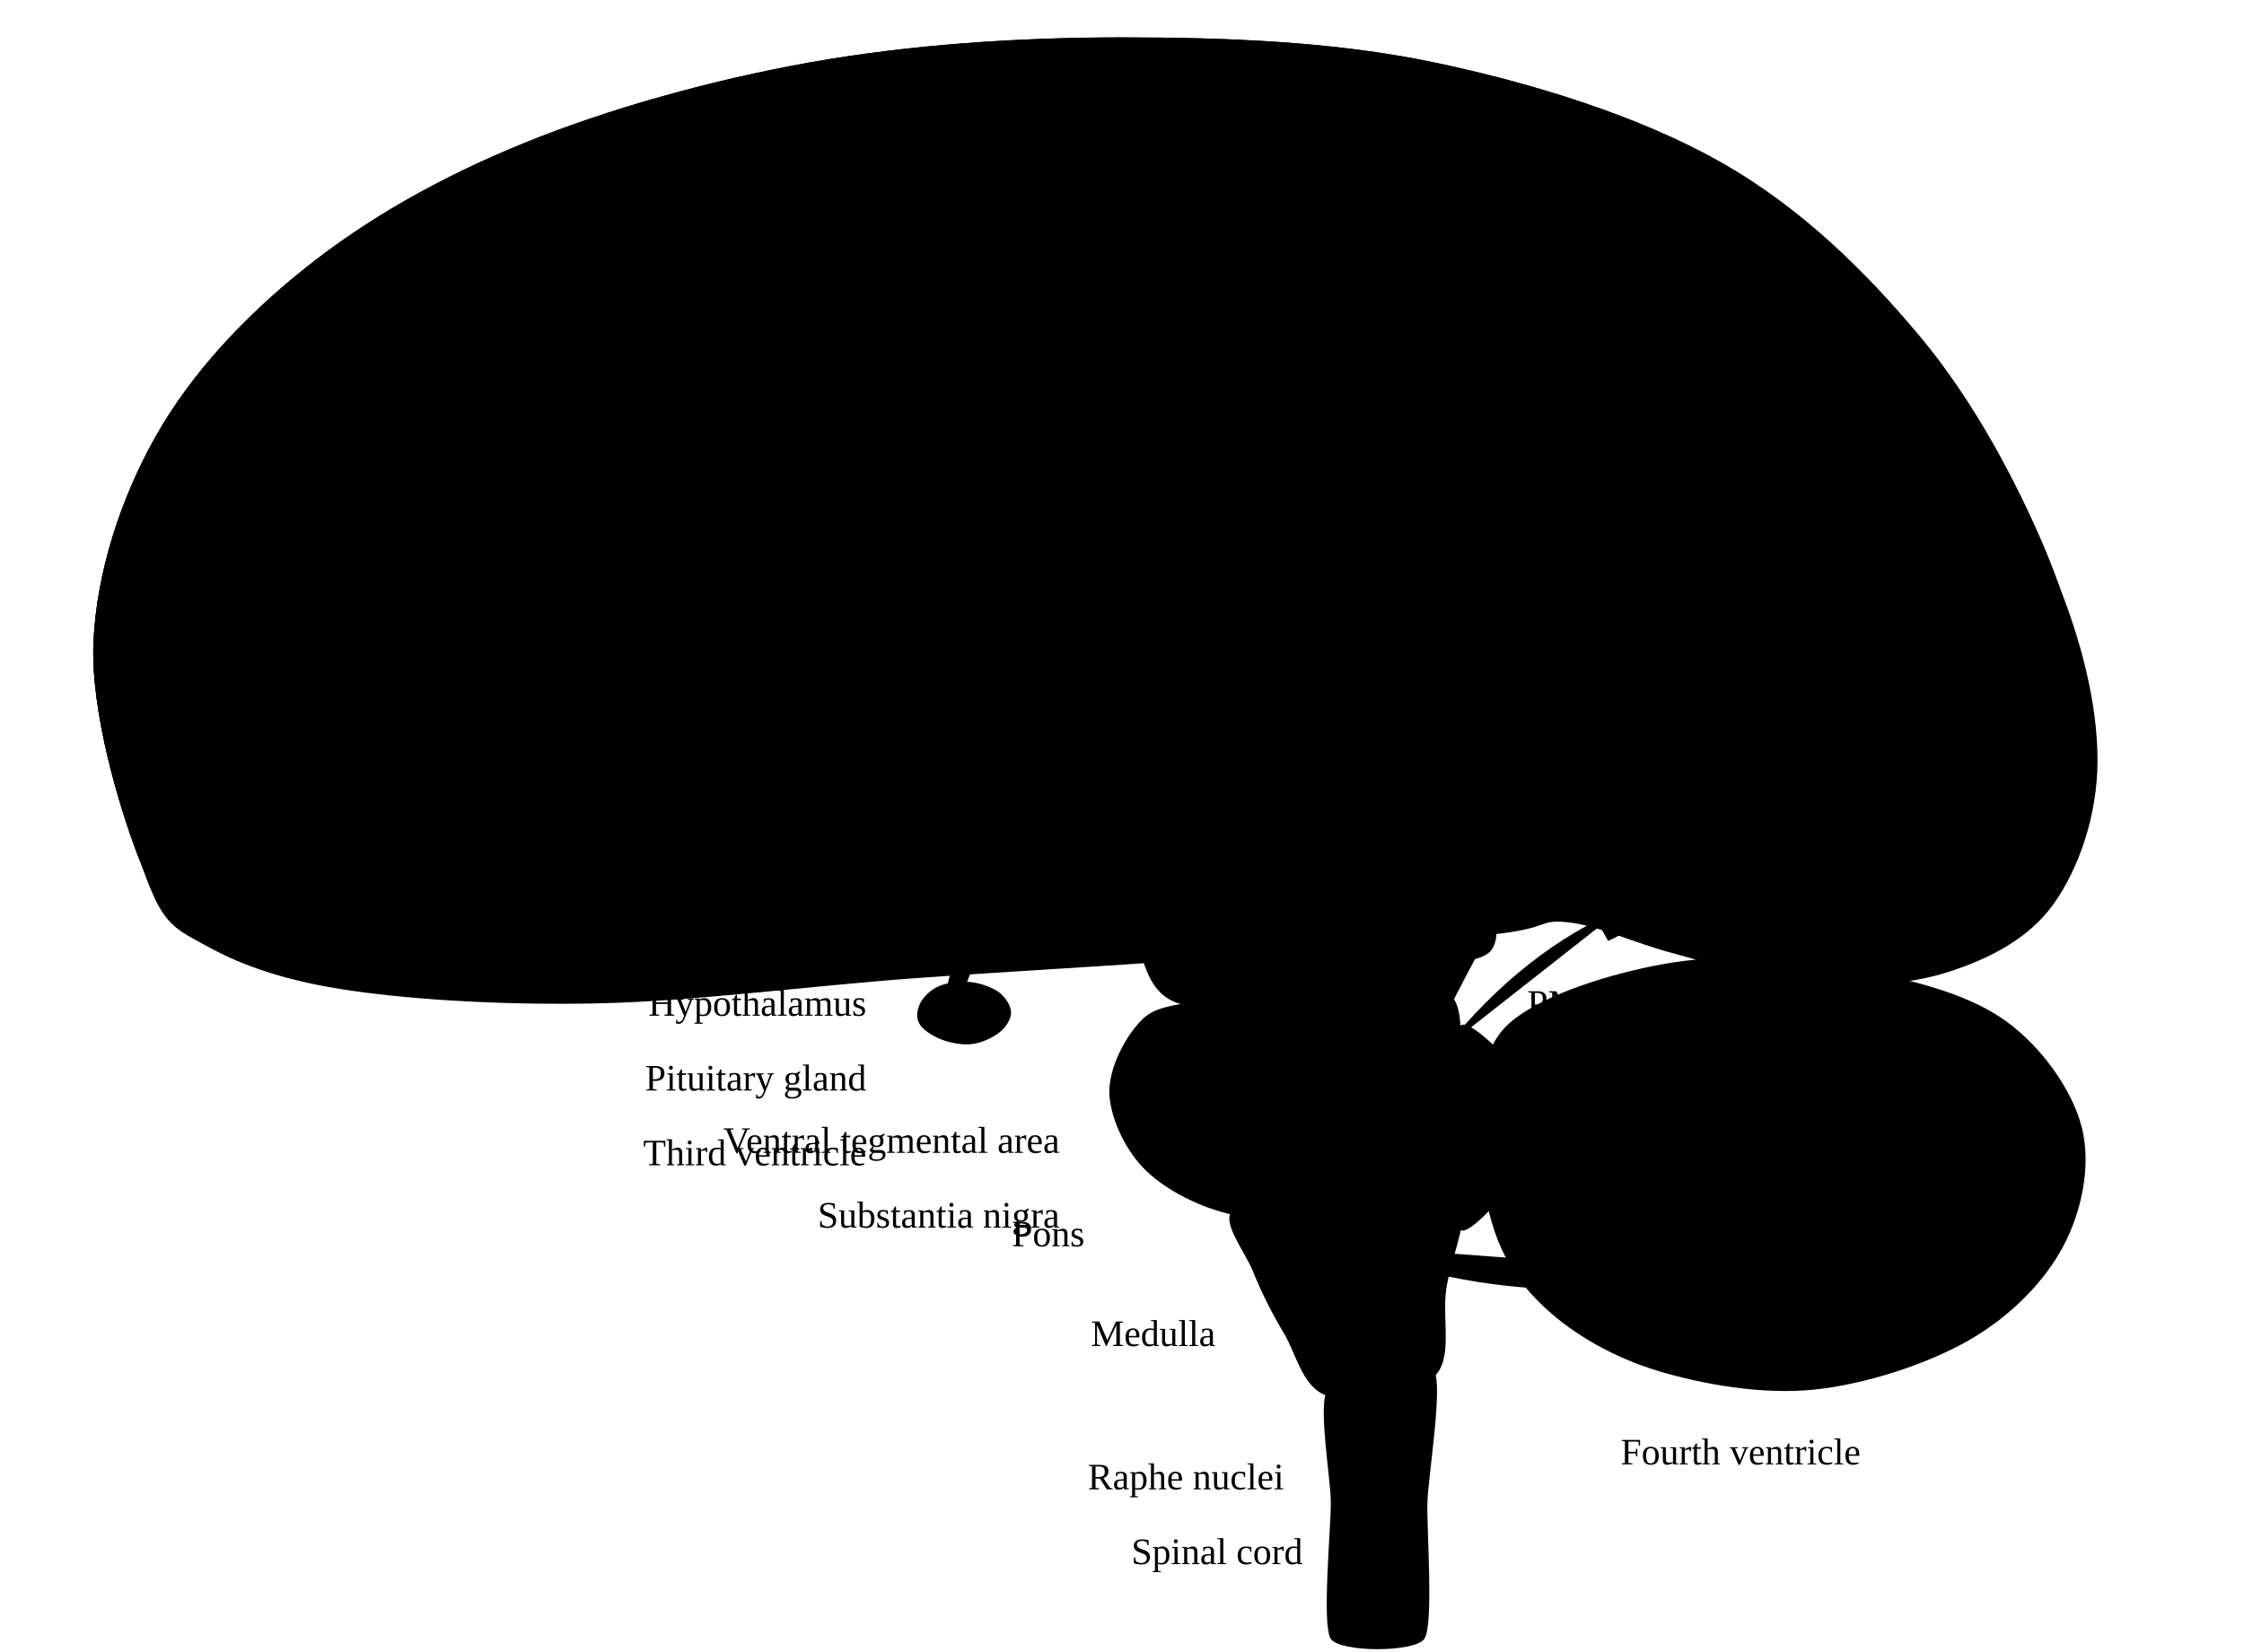
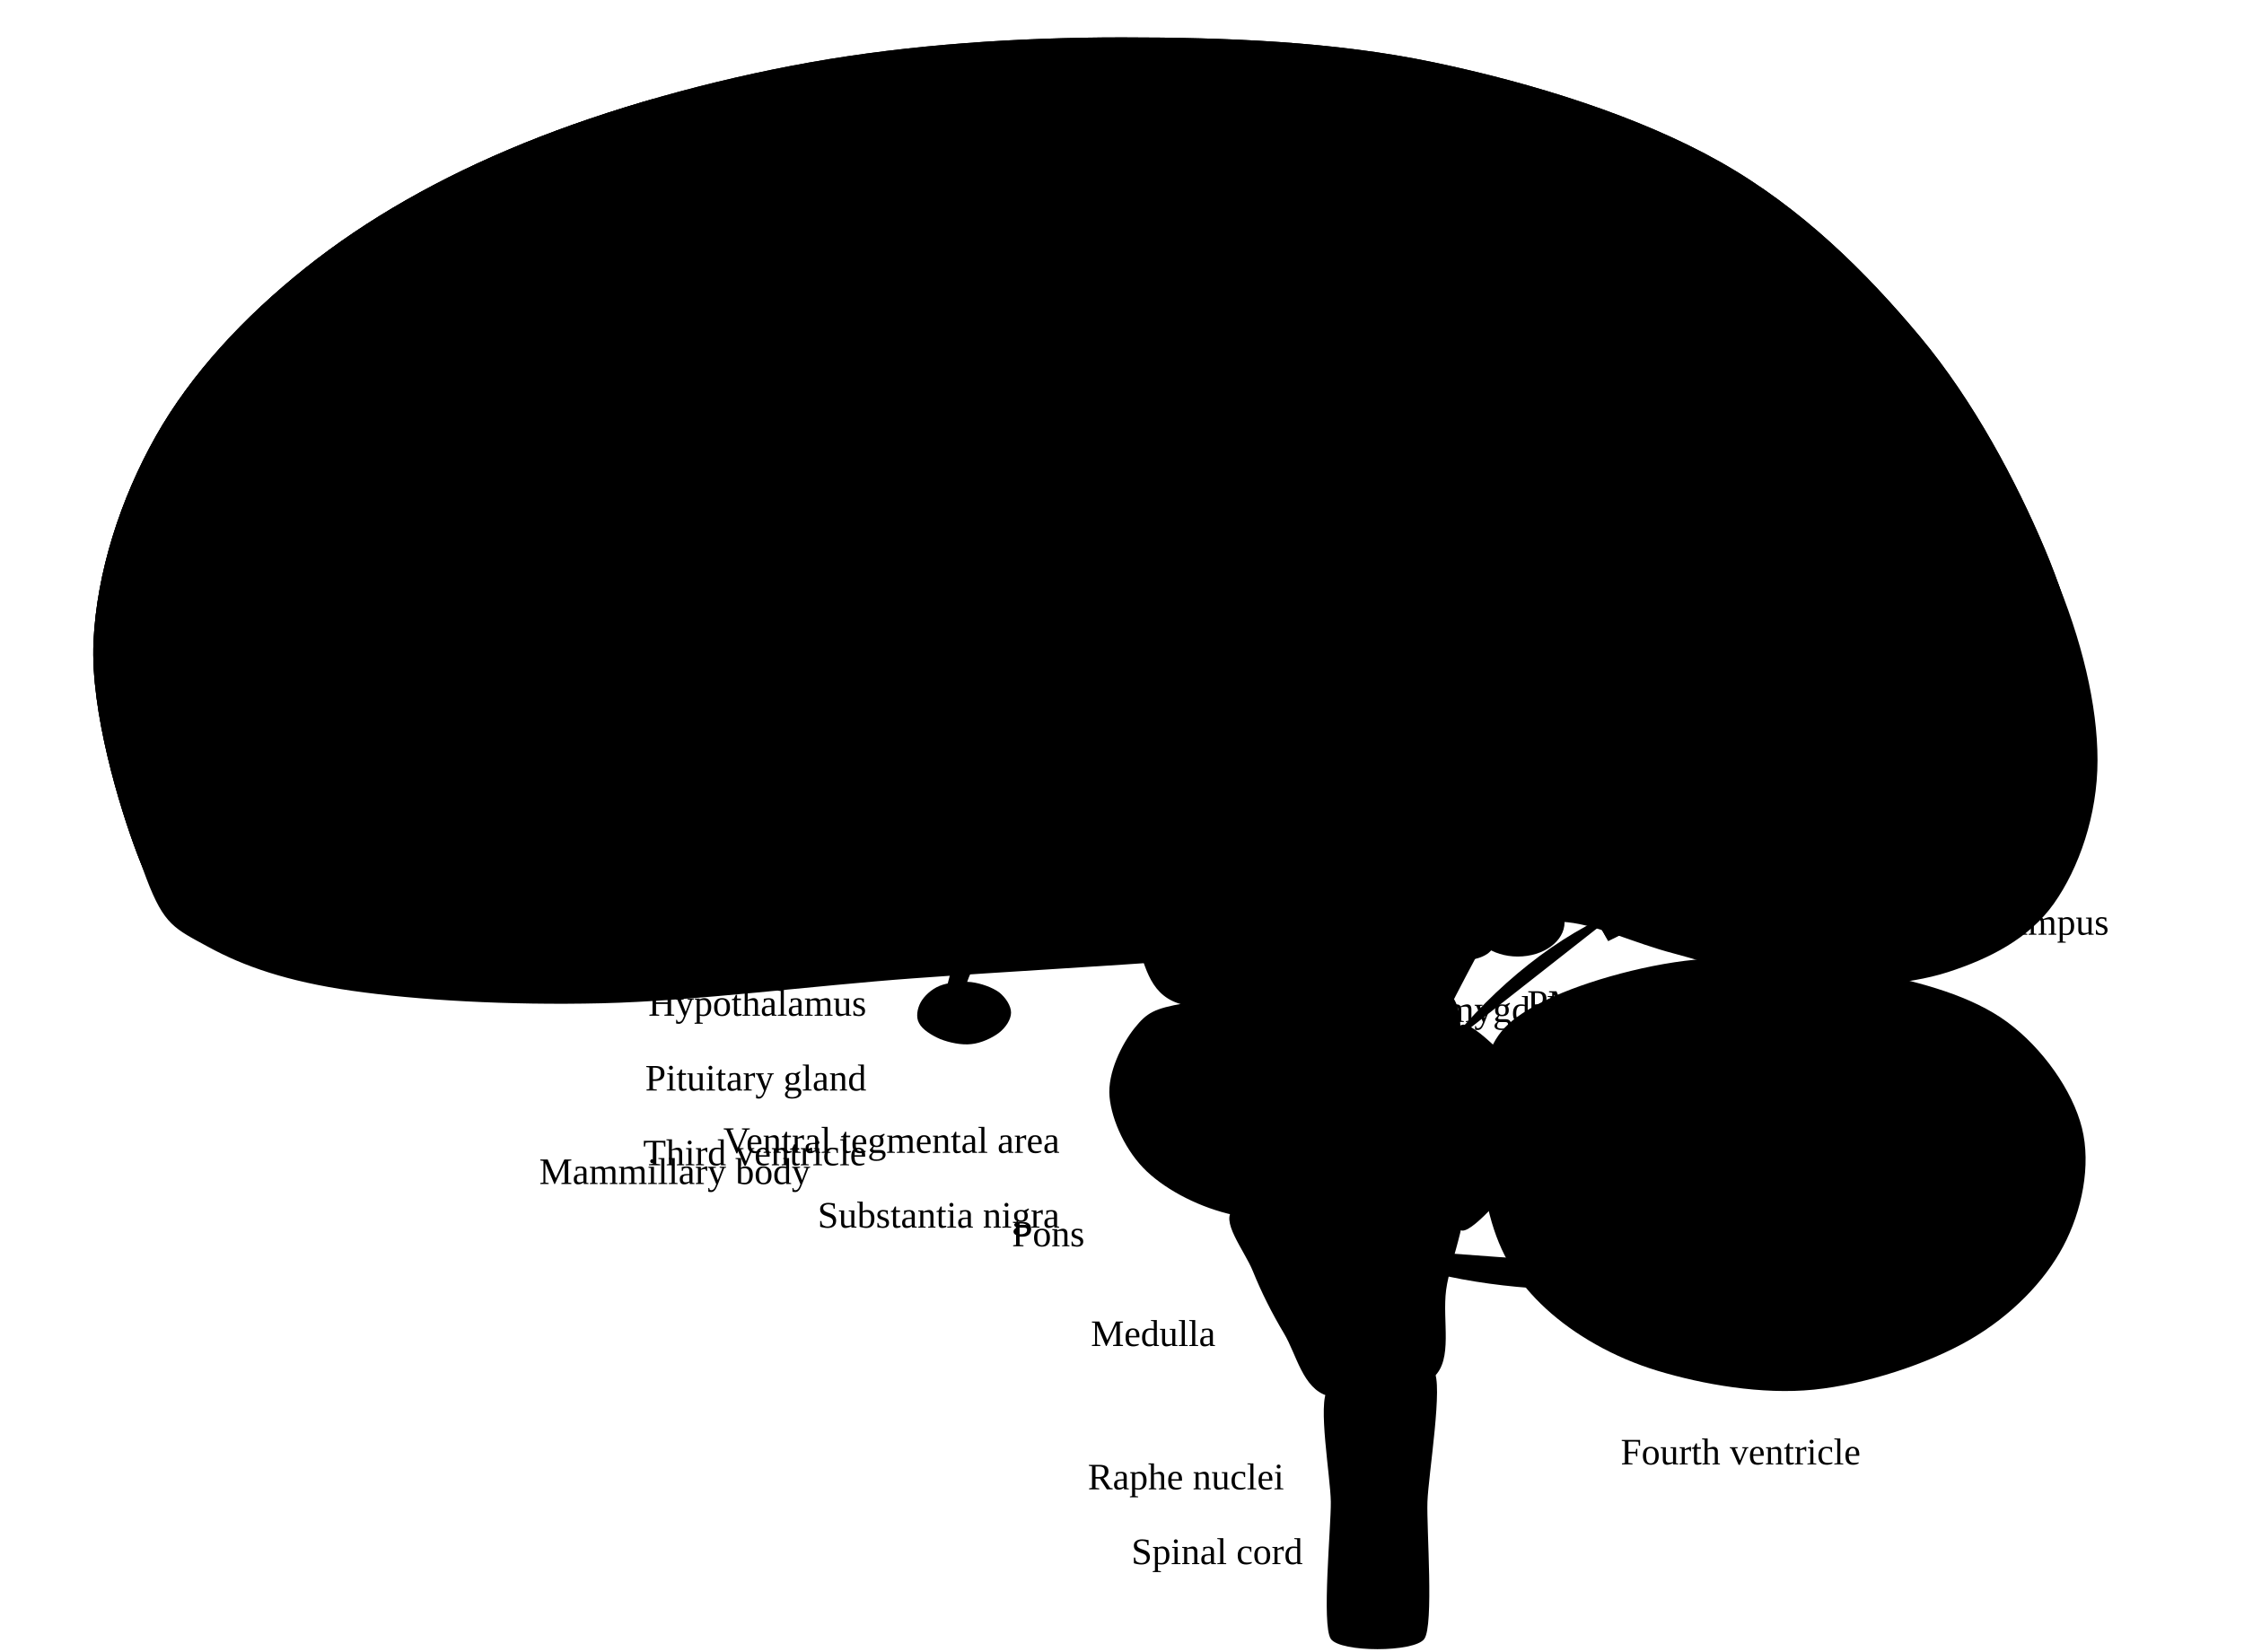
<svg xmlns="http://www.w3.org/2000/svg" viewBox="40 30 720 530" class="shade-lg" role="img" aria-label="Midsagittal view of the brain, front of the head on the left">
  <defs>
    <clipPath id="ms-cortex-clip">
      <path d="M 84 304 C 78.3 289 69 258.3 70 236 C 71 213.7 78.7 190 90 170 C 101.3 150 118.3 131.7 138 116 C 157.7 100.3 181 87 208 76 C 235 65 268 55.7 300 50 C 332 44.3 366.7 42 400 42 C 433.3 42 468 43.3 500 50 C 532 56.7 566 67.3 592 82 C 618 96.7 638.7 117.3 656 138 C 673.3 158.7 687 184.7 696 206 C 705 227.3 710 248.3 710 266 C 710 283.7 704 300.7 696 312 C 688 323.3 675.3 329.7 662 334 C 648.7 338.3 630.7 339 616 338 C 601.3 337 586.7 331.3 574 328 C 561.3 324.7 549.8 319 540 318 C 530.2 317 535 320 515 322 C 495 324 450.8 327.7 420 330 C 389.2 332.3 361.7 333.7 330 336 C 298.3 338.3 260 343.3 230 344 C 200 344.7 171 343 150 340 C 129 337 115 332 104 326 C 93 320 89.7 319 84 304 Z" />
    </clipPath>
    <clipPath id="ms-cb-clip">
      <path d="M 516 374 C 518.7 362.7 522.7 358 534 352 C 545.3 346 566.3 339.7 584 338 C 601.7 336.3 623.3 338.7 640 342 C 656.7 345.3 672.7 349.7 684 358 C 695.3 366.3 705 380 708 392 C 711 404 708 418.7 702 430 C 696 441.3 685.3 452.3 672 460 C 658.7 467.7 638.7 474.3 622 476 C 605.3 477.7 586.3 474.3 572 470 C 557.7 465.7 545 458.3 536 450 C 527 441.7 521.3 432.7 518 420 C 514.7 407.3 513.3 385.3 516 374 Z" />
    </clipPath>
    <marker id="arr-ach" class="arrow arrow-ach" viewBox="0 0 10 10" refX="8" refY="5" markerWidth="5" markerHeight="5" orient="auto-start-reverse">
      <path d="M0,0 L10,5 L0,10 z" />
    </marker>
    <marker id="arr-da" class="arrow arrow-da" viewBox="0 0 10 10" refX="8" refY="5" markerWidth="5" markerHeight="5" orient="auto-start-reverse">
      <path d="M0,0 L10,5 L0,10 z" />
    </marker>
    <marker id="arr-ne" class="arrow arrow-ne" viewBox="0 0 10 10" refX="8" refY="5" markerWidth="5" markerHeight="5" orient="auto-start-reverse">
+       <path d="M0,0 L10,5 L0,10 z" />
+     </marker>
+     <marker id="arr-papez" class="arrow arrow-papez" viewBox="0 0 10 10" refX="8" refY="5" markerWidth="5" markerHeight="5" orient="auto">
      <path d="M0,0 L10,5 L0,10 z" />
    </marker>
    <marker id="arr-serotonin" class="arrow arrow-serotonin" viewBox="0 0 10 10" refX="8" refY="5" markerWidth="5" markerHeight="5" orient="auto-start-reverse">
      <path d="M0,0 L10,5 L0,10 z" />
    </marker>
  </defs>
  <g class="base">
    <path data-ref="spinal-cord" d="M 466 476 C 469.3 471.8 496.8 466.4 500 470 C 503.2 473.6 498.3 503.4 498 512 C 497.7 520.6 500.1 551.6 497 556 C 493.9 560.4 470 560.4 467 556 C 464 551.6 467.1 520 467 512 C 466.9 504 462.7 480.2 466 476 Z" />
    <path data-ref="cerebellum" d="M 516 374 C 518.7 362.7 522.7 358 534 352 C 545.3 346 566.3 339.7 584 338 C 601.7 336.3 623.3 338.7 640 342 C 656.7 345.3 672.7 349.7 684 358 C 695.3 366.3 705 380 708 392 C 711 404 708 418.7 702 430 C 696 441.3 685.3 452.3 672 460 C 658.7 467.7 638.7 474.3 622 476 C 605.3 477.7 586.3 474.3 572 470 C 557.7 465.7 545 458.3 536 450 C 527 441.7 521.3 432.7 518 420 C 514.7 407.3 513.3 385.3 516 374 Z" />
    <g clip-path="url(#ms-cb-clip)" class="deco">
      <path class="folia" d="M 605 339 L 583 360 M 661 341 L 622 361 M 712 363 L 656 376 M 738 403 L 674 403 M 723 444 L 664 431 M 676 471 L 631 450 M 617 477 L 591 454" />
      <path class="arbor trunk" d="M 536 404 Q 548 379 566 358 M 536 404 Q 570 374 610 352 M 536 404 Q 591 375 652 360 M 536 404 Q 610 386 686 386 M 536 404 Q 615 403 692 420 M 536 404 Q 603 418 664 448 M 536 404 Q 581 428 620 462 M 536 404 Q 558 428 574 456" />
      <path class="arbor" d="M 551 381 L 563 378 M 551 381 L 548 369 M 558 370 L 571 367 M 558 370 L 556 357 M 573 378 L 593 382 M 573 378 L 577 358 M 592 365 L 612 369 M 592 365 L 595 345 M 594 382 L 620 394 M 594 382 L 606 356 M 623 371 L 649 383 M 623 371 L 635 345 M 611 395 L 638 416 M 611 395 L 632 368 M 648 390 L 675 412 M 648 390 L 670 364 M 614 412 L 636 440 M 614 412 L 642 390 M 653 416 L 675 444 M 653 416 L 681 394 M 600 426 L 613 454 M 600 426 L 628 413 M 632 437 L 645 465 M 632 437 L 660 424 M 578 433 L 582 456 M 578 433 L 601 429 M 599 448 L 603 470 M 599 448 L 622 443 M 555 430 L 553 444 M 555 430 L 569 432 M 564 443 L 562 457 M 564 443 L 579 445" />
    </g>
    <path class="cast-shadow" d="M 87 312 C 81.3 297 72 266.3 73 244 C 74 221.7 81.7 198 93 178 C 104.3 158 121.3 139.7 141 124 C 160.7 108.3 184 95 211 84 C 238 73 271 63.7 303 58 C 335 52.3 369.7 50 403 50 C 436.3 50 471 51.3 503 58 C 535 64.7 569 75.3 595 90 C 621 104.7 641.7 125.3 659 146 C 676.3 166.7 690 192.7 699 214 C 708 235.3 713 256.3 713 274 C 713 291.7 707 308.7 699 320 C 691 331.3 678.3 337.7 665 342 C 651.7 346.3 633.7 347 619 346 C 604.3 345 589.7 339.3 577 336 C 564.3 332.7 552.8 327 543 326 C 533.2 325 538 328 518 330 C 498 332 453.8 335.7 423 338 C 392.2 340.3 364.7 341.7 333 344 C 301.3 346.3 263 351.3 233 352 C 203 352.7 174 351 153 348 C 132 345 118 340 107 334 C 96 328 92.7 327 87 312 Z" />
    <g class="shade">
      <g clip-path="url(#ms-cortex-clip)">
        <path data-ref="frontal-lobe" class="no-shade" d="M 0 0 L 440 0 L 440 42 C 440.3 46.7 440.7 60.3 442 70 C 443.3 79.7 446.3 91 448 100 C 449.7 109 451.3 120 452 124 L 300 170 L 250 300 L 250 430 L 0 430 Z" />
        <path data-ref="parietal-lobe" class="no-shade" d="M 440 0 L 636 0 L 630 98 C 627 106.7 618 132 612 150 C 606 168 600.3 188.3 594 206 C 587.7 223.7 579.7 241.7 574 256 C 568.3 270.3 562.3 286 560 292 L 452 124 C 451.3 120 449.7 109 448 100 C 446.3 91 443.3 79.7 442 70 C 440.7 60.3 440.3 46.7 440 42 Z" />
        <path data-ref="occipital-lobe" class="no-shade" d="M 636 0 L 900 0 L 900 430 L 540 430 L 540 300 L 560 292 C 562.3 286 568.3 270.3 574 256 C 579.7 241.7 587.7 223.7 594 206 C 600.3 188.3 606 168 612 150 C 618 132 627 106.7 630 98 Z" />
        <path data-ref="prefrontal-cortex" class="no-shade" data-tone="2" d="M 0 0 L 250 0 L 250 0 C 250 10 252.3 36.7 250 60 C 247.7 83.3 241.7 110 236 140 C 230.3 170 221 205.8 216 240 C 211 274.2 207.7 327.5 206 345 L 0 430 Z" />
        <path class="gyri" d="M 202.1 243.2 C 202.9 240.5 205.2 232.5 207.1 227.3 C 209 222.1 211.5 217.1 213.5 212 C 215.6 206.9 217.6 201.7 219.5 196.5 C 221.3 191.3 222.9 186 224.7 180.7 C 226.5 175.5 226.6 168.5 230 164.8 C 233.5 161.1 240.4 160.8 245.5 158.7 C 250.6 156.6 255.7 154.7 260.5 152 C 265.2 149.3 269.2 145.1 274 142.4 C 278.8 139.7 284 138 289 135.9 C 294.1 133.8 298.5 131.3 304.2 129.9 C 309.8 128.5 316.7 128.5 323 127.6 C 329.2 126.7 335.5 125.3 341.8 124.7 C 348.1 124 354.4 123.8 360.8 123.7 C 367.1 123.6 373.6 124.9 379.9 124.2 C 386.2 123.5 392.7 120.3 398.6 119.5 C 404.5 118.7 409.7 119.1 415.1 119.6 C 420.6 120 426 121.6 431.5 122.2 C 437 122.9 442.5 123.1 447.9 123.3 C 453.4 123.4 458.9 123 464.5 123.1 C 470 123.1 475.8 122 481.1 123.5 C 486.5 125.1 491.3 130.1 496.7 132.3 C 502 134.5 507.8 135.5 513.5 136.8 C 519.1 138.1 525.1 138.5 530.7 140.1 C 536.2 141.8 542 143.5 546.7 146.9 C 551.4 150.4 554.6 156.3 558.7 160.8 C 562.9 165.2 567.2 169.6 571.6 173.8 C 576 178 581.2 181.6 585.2 186.1 C 589.2 190.6 595.7 200.3 595.7 200.6 C 595.7 201 589.3 191.6 585.2 187.9 C 581.1 184.1 575.6 181.6 571.3 178.1 C 566.9 174.5 563.1 170.3 559.1 166.4 C 555.1 162.4 551.2 158.3 547.2 154.3 C 543.2 150.4 539.2 146.4 534.9 142.8 C 530.7 139.1 525.9 136 521.7 132.2 C 517.5 128.5 513.3 125.5 509.7 120.2 C 506 115 503.4 106.9 499.8 100.5 C 496.2 94.2 491.3 90.1 488 82 C 484.7 73.9 481.3 57 480 52 M 402 46 C 401.6 48.8 400.4 57.3 399.8 63 C 399.3 68.6 397.6 72.1 398.7 79.9 C 399.8 87.7 403.7 102.6 406.2 109.9 C 408.8 117.3 412.7 121.7 414 124 M 630 98 C 629 100.9 625.8 109.5 623.9 115.3 C 622 121.1 620.4 127 618.5 132.8 C 616.5 138.6 614.6 144.2 612.2 150.1 C 609.8 155.9 605.9 161.8 603.9 168 C 601.9 174.2 601.5 181 600.2 187.4 C 598.8 193.8 598 200.8 595.8 206.6 C 593.6 212.5 589.6 217.1 587 222.5 C 584.4 228 582.4 233.6 580.3 239.2 C 578.2 244.8 576.4 250.3 574.3 256.1 C 572.2 261.9 569.9 268.2 567.6 274.2 C 565.2 280.2 561.3 289 560 292 M 560 292 C 563.4 292.7 573.4 295.1 580.1 296.5 C 586.8 297.9 594.3 299.2 600.2 300.5 C 606.2 301.8 610.6 303.7 615.9 304.4 C 621.2 305 626.6 304.5 632 304.4 C 637.3 304.2 642.4 304.1 647.9 303.2 C 653.5 302.4 659.5 300.5 665.3 299.2 C 671.1 297.8 677 296.7 682.8 295.2 C 688.6 293.6 697.1 290.9 700 290 M 150 210 C 152.5 208.8 160.1 205.2 165.2 203.1 C 170.4 201 175.7 199.2 180.9 197.1 C 186 195 190.6 192.1 196.1 190.4 C 201.6 188.7 207.9 187.2 213.9 186.7 C 219.8 186.2 226 187.3 232 187.2 C 238 187.1 247 186.2 250 186 M 160 146 C 163.1 144.8 172.5 141.2 178.8 139.1 C 185.2 136.9 191.9 135.8 198 133 C 204.1 130.3 209.7 124.5 215.6 122.4 C 221.5 120.4 227.3 121 233.2 120.7 C 239 120.4 244.9 121.1 250.7 120.7 C 256.5 120.2 265.1 118.4 268 118 M 116 262 C 118.9 261.7 127.9 261.5 133.7 260.4 C 139.4 259.3 145 256.9 150.7 255.4 C 156.4 253.8 162.1 251 168 251 C 173.9 251 180 254.1 186 255.4 C 192 256.8 197.9 258.1 203.9 259.2 C 209.9 260.3 219 261.5 222 262 M 304 86 C 307.6 87.1 318.5 90.5 325.9 92.5 C 333.2 94.4 341.3 97.4 348 97.6 C 354.7 97.8 359.9 94.9 365.9 93.6 C 371.9 92.4 381 90.6 384 90 M 124 302 C 127.8 301.8 139.3 301 147 300.7 C 154.7 300.3 166.2 300.1 170 300 M 530 120 C 532.1 123.2 539.1 132.3 542.8 139 C 546.6 145.6 550.3 153.3 552.3 159.9 C 554.4 166.4 553.7 172.2 555 178.2 C 556.2 184.3 559.2 193 560 196 M 588 110 C 589.1 112.4 592.8 119.7 594.8 124.7 C 596.8 129.7 599.1 137.4 600 140 M 640 190 C 642.2 193 648.8 201.9 652.9 208.1 C 657 214.2 661.4 220.8 664.4 226.7 C 667.4 232.7 669.2 237.9 670.8 243.8 C 672.4 249.7 673.5 259 674 262 M 610 318 C 613.3 318.7 623.1 321.2 629.8 321.9 C 636.5 322.7 643.9 323.6 650 322.7 C 656.2 321.9 661 318.2 666.7 316.7 C 672.4 315.3 681.1 314.5 684 314 M 110 180 C 115.1 178.8 132.8 175.4 140.3 173 C 147.8 170.6 149.9 167.8 154.9 165.6 C 159.8 163.5 167.5 160.9 170 160 M 96 232 C 98.8 231.7 107.3 230.9 113 230 C 118.7 229.1 122.3 225.6 130.2 226.6 C 138 227.6 155 234.4 160 236 M 200 96 C 203.1 96.9 212.7 99 218.7 101.2 C 224.7 103.4 228.8 108.5 236 109 C 243.2 109.4 257.7 104.8 262 104 M 180 226 C 182.6 224.8 190.2 220.6 195.5 218.7 C 200.8 216.8 205.2 213.8 212 214.4 C 218.7 214.9 232 220.7 236 222 M 300 128 C 302.5 129 310 131.7 315 133.9 C 320 136.1 323.9 141.5 330.1 141.1 C 336.2 140.8 348.3 133.5 352 132 M 350 64 C 353.4 67.5 367.4 78 370.4 84.7 C 373.4 91.4 368.4 100.8 368 104 M 490 66 C 491.6 68.4 496 75.8 499.7 80.1 C 503.4 84.4 508.9 86.5 512.3 91.8 C 515.7 97.1 518.7 108.6 520 112 M 566 210 C 568 212.2 573.9 218.8 577.9 223.1 C 581.9 227.4 588 233.9 590 236 M 600 96 C 602.6 97.9 610.5 103.3 615.7 107.1 C 620.9 110.9 627.4 114 631.3 118.8 C 635.1 123.6 635.5 130.7 638.7 135.9 C 641.8 141.1 648.1 147.6 650 150 M 676 214 C 677.5 216.9 682.7 225.2 685 231.2 C 687.4 237.2 689.2 246.9 690 250" />
        <path class="gyri-hl" d="M 200.5 241.2 C 201.3 238.5 203.6 230.5 205.5 225.3 C 207.4 220.1 209.9 215.1 211.9 210 C 214 204.9 216 199.7 217.9 194.5 C 219.7 189.3 221.3 184 223.1 178.7 C 224.9 173.5 225 166.5 228.4 162.8 C 231.9 159.1 238.8 158.8 243.9 156.7 C 249 154.6 254.1 152.7 258.9 150 C 263.6 147.3 267.6 143.1 272.4 140.4 C 277.2 137.7 282.4 136 287.4 133.9 C 292.5 131.8 296.9 129.3 302.6 127.9 C 308.2 126.5 315.1 126.5 321.4 125.6 C 327.6 124.7 333.9 123.3 340.2 122.7 C 346.5 122 352.8 121.8 359.2 121.7 C 365.5 121.6 372 122.9 378.3 122.2 C 384.6 121.5 391.1 118.3 397 117.5 C 402.9 116.7 408.1 117.1 413.5 117.6 C 419 118 424.4 119.6 429.9 120.2 C 435.4 120.9 440.9 121.1 446.3 121.3 C 451.8 121.4 457.3 121 462.9 121.1 C 468.4 121.1 474.2 120 479.5 121.5 C 484.9 123.1 489.7 128.1 495.1 130.3 C 500.4 132.5 506.2 133.5 511.9 134.8 C 517.5 136.1 523.5 136.5 529.1 138.1 C 534.6 139.8 540.4 141.5 545.1 144.9 C 549.8 148.4 553 154.3 557.1 158.8 C 561.3 163.2 565.6 167.6 570 171.8 C 574.4 176 579.6 179.6 583.6 184.1 C 587.6 188.6 594.1 198.3 594.1 198.6 C 594.1 199 587.7 189.6 583.6 185.9 C 579.5 182.1 574 179.6 569.7 176.1 C 565.3 172.5 561.5 168.3 557.5 164.4 C 553.5 160.4 549.6 156.3 545.6 152.3 C 541.6 148.4 537.6 144.4 533.3 140.8 C 529.1 137.1 524.3 134 520.1 130.2 C 515.9 126.5 511.7 123.5 508.1 118.2 C 504.4 113 501.8 104.9 498.2 98.5 C 494.6 92.2 489.7 88.1 486.4 80 C 483.1 71.9 479.7 55 478.4 50 M 400.4 44 C 400 46.8 398.8 55.3 398.2 61 C 397.7 66.6 396 70.1 397.1 77.9 C 398.2 85.7 402.1 100.6 404.6 107.9 C 407.2 115.3 411.1 119.7 412.4 122 M 628.4 96 C 627.4 98.9 624.2 107.5 622.3 113.3 C 620.4 119.1 618.8 125 616.9 130.8 C 614.9 136.6 613 142.2 610.6 148.1 C 608.2 153.9 604.3 159.8 602.3 166 C 600.3 172.2 599.9 179 598.6 185.4 C 597.2 191.8 596.4 198.8 594.2 204.6 C 592 210.5 588 215.1 585.4 220.5 C 582.8 226 580.8 231.6 578.7 237.2 C 576.6 242.8 574.8 248.3 572.7 254.1 C 570.6 259.9 568.3 266.2 566 272.2 C 563.6 278.2 559.7 287 558.4 290 M 558.4 290 C 561.8 290.7 571.8 293.1 578.5 294.5 C 585.2 295.9 592.7 297.2 598.6 298.5 C 604.6 299.8 609 301.7 614.3 302.4 C 619.6 303 625 302.5 630.4 302.4 C 635.7 302.2 640.8 302.1 646.3 301.2 C 651.9 300.4 657.9 298.5 663.7 297.2 C 669.5 295.8 675.4 294.7 681.2 293.2 C 687 291.6 695.5 288.9 698.4 288 M 148.4 208 C 150.9 206.8 158.5 203.2 163.6 201.1 C 168.8 199 174.1 197.2 179.3 195.1 C 184.4 193 189 190.1 194.5 188.4 C 200 186.7 206.3 185.2 212.3 184.7 C 218.2 184.2 224.4 185.3 230.4 185.2 C 236.4 185.1 245.4 184.2 248.4 184 M 158.4 144 C 161.5 142.8 170.9 139.2 177.2 137.1 C 183.6 134.9 190.3 133.8 196.4 131 C 202.5 128.3 208.1 122.5 214 120.4 C 219.9 118.4 225.7 119 231.6 118.7 C 237.4 118.4 243.3 119.1 249.1 118.7 C 254.9 118.2 263.5 116.4 266.4 116 M 114.4 260 C 117.3 259.7 126.3 259.5 132.1 258.4 C 137.8 257.3 143.4 254.9 149.1 253.4 C 154.8 251.8 160.5 249 166.4 249 C 172.3 249 178.4 252.1 184.4 253.4 C 190.4 254.8 196.3 256.1 202.3 257.2 C 208.3 258.3 217.4 259.5 220.4 260 M 302.4 84 C 306 85.1 316.9 88.5 324.3 90.5 C 331.6 92.4 339.7 95.4 346.4 95.6 C 353.1 95.8 358.3 92.9 364.3 91.6 C 370.3 90.4 379.4 88.6 382.4 88 M 122.4 300 C 126.2 299.8 137.7 299 145.4 298.7 C 153.1 298.3 164.6 298.1 168.4 298 M 528.4 118 C 530.5 121.2 537.5 130.3 541.2 137 C 545 143.6 548.7 151.3 550.7 157.9 C 552.8 164.4 552.1 170.2 553.4 176.2 C 554.6 182.3 557.6 191 558.4 194 M 586.4 108 C 587.5 110.4 591.2 117.7 593.2 122.7 C 595.2 127.7 597.5 135.4 598.4 138 M 638.4 188 C 640.6 191 647.2 199.9 651.3 206.1 C 655.4 212.2 659.8 218.8 662.8 224.7 C 665.8 230.7 667.6 235.9 669.2 241.8 C 670.8 247.7 671.9 257 672.4 260 M 608.4 316 C 611.7 316.7 621.5 319.2 628.2 319.9 C 634.9 320.7 642.3 321.6 648.4 320.7 C 654.6 319.9 659.4 316.2 665.1 314.7 C 670.8 313.3 679.5 312.5 682.4 312 M 108.4 178 C 113.5 176.8 131.2 173.4 138.7 171 C 146.2 168.6 148.3 165.8 153.3 163.6 C 158.2 161.5 165.9 158.9 168.4 158 M 94.4 230 C 97.2 229.7 105.7 228.9 111.4 228 C 117.1 227.1 120.7 223.6 128.6 224.6 C 136.4 225.6 153.4 232.4 158.4 234 M 198.4 94 C 201.5 94.9 211.1 97 217.1 99.2 C 223.1 101.4 227.2 106.5 234.4 107 C 241.6 107.4 256.1 102.8 260.4 102 M 178.4 224 C 181 222.8 188.6 218.6 193.9 216.7 C 199.2 214.8 203.6 211.8 210.4 212.4 C 217.1 212.9 230.4 218.7 234.4 220 M 298.4 126 C 300.9 127 308.4 129.7 313.4 131.9 C 318.4 134.1 322.3 139.5 328.5 139.1 C 334.6 138.8 346.7 131.5 350.4 130 M 348.4 62 C 351.8 65.5 365.8 76 368.8 82.7 C 371.8 89.4 366.8 98.8 366.4 102 M 488.4 64 C 490 66.4 494.4 73.8 498.1 78.1 C 501.8 82.4 507.3 84.5 510.7 89.8 C 514.1 95.1 517.1 106.6 518.4 110 M 564.4 208 C 566.4 210.2 572.3 216.8 576.3 221.1 C 580.3 225.4 586.4 231.9 588.4 234 M 598.4 94 C 601 95.9 608.9 101.3 614.1 105.1 C 619.3 108.9 625.8 112 629.7 116.8 C 633.5 121.6 633.9 128.7 637.1 133.9 C 640.2 139.1 646.5 145.6 648.4 148 M 674.4 212 C 675.9 214.9 681.1 223.2 683.4 229.2 C 685.8 235.2 687.6 244.9 688.4 248" />
      </g>
    </g>
    <path class="contour" d="M 84 304 C 78.3 289 69 258.3 70 236 C 71 213.7 78.7 190 90 170 C 101.3 150 118.3 131.7 138 116 C 157.7 100.3 181 87 208 76 C 235 65 268 55.7 300 50 C 332 44.3 366.7 42 400 42 C 433.3 42 468 43.3 500 50 C 532 56.7 566 67.3 592 82 C 618 96.7 638.7 117.3 656 138 C 673.3 158.7 687 184.7 696 206 C 705 227.3 710 248.3 710 266 C 710 283.7 704 300.7 696 312 C 688 323.3 675.3 329.7 662 334 C 648.7 338.3 630.7 339 616 338 C 601.3 337 586.7 331.3 574 328 C 561.3 324.7 549.8 319 540 318 C 530.2 317 535 320 515 322 C 495 324 450.8 327.7 420 330 C 389.2 332.3 361.7 333.7 330 336 C 298.3 338.3 260 343.3 230 344 C 200 344.7 171 343 150 340 C 129 337 115 332 104 326 C 93 320 89.7 319 84 304 Z" />
    <path data-ref="cingulate-cortex" data-tone="2" d="M 265.8 278.5 C 267.2 268.4 247.6 252.7 247 240.5 C 246.4 228.4 251.7 207.6 261.7 197.5 C 271.8 187.4 293.3 178.1 314 173.2 C 334.7 168.3 375.8 165.6 399.8 165 C 423.7 164.4 454.8 165.9 473.5 169.1 C 492.2 172.3 512.3 179 524.4 186.2 C 536.6 193.3 550.8 207.5 554.4 216.8 C 558 226 544.2 240.5 548.8 248 C 553.3 255.6 578.1 274.1 584.7 267.2 C 591.3 260.3 598.7 219.6 592.7 202.1 C 586.7 184.5 561.5 161.5 544.7 150.5 C 527.8 139.5 502.1 132.7 480.2 128.7 C 458.3 124.7 425 123.3 398.7 124 C 372.4 124.7 329.7 126.6 304.9 133.2 C 280.1 139.8 248.1 151.6 233.2 168.1 C 218.4 184.5 205.5 221.9 206.1 242.9 C 206.7 263.9 228.5 302.8 237.4 308.1 C 246.4 313.4 264.3 288.6 265.8 278.5 Z" />
    <path class="deco deep" d="M 286 250 C 286 239 289.3 227.7 300 220 C 310.7 212.3 328.3 207.7 350 204 C 371.7 200.3 405 197.7 430 198 C 455 198.3 483.3 199.7 500 206 C 516.7 212.3 526.7 225.3 530 236 C 533.3 246.7 528.3 265.7 520 270 C 511.7 274.3 495 266.3 480 262 C 465 257.7 447.3 246 430 244 C 412.7 242 392.7 244 376 250 C 359.3 256 342.7 274 330 280 C 317.3 286 307.3 291 300 286 C 292.7 281 286 261 286 250 Z" />
    <path class="deco fornix" d="M 536 236 C 530 233.7 516 225.7 500 222 C 484 218.3 460 214 440 214 C 420 214 394 217 380 222 C 366 227 359.3 235 356 244 C 352.7 253 355.3 266.7 360 276 C 364.7 285.3 378.7 293 384 300 C 389.3 307 390.7 315 392 318" />
    <path data-ref="corpus-callosum" data-fill="#d9c89a" d="M 305.4 282.8 C 301.4 279.6 281.9 274.2 276.2 267.7 C 270.4 261.2 267.1 247.7 267 239.4 C 266.9 231 268 219.3 275.6 211.9 C 283.3 204.5 299.2 194.8 317.9 190.3 C 336.6 185.8 377.3 182.7 400.2 182 C 423.1 181.3 453.4 182.9 470.7 185.9 C 488 188.9 505.9 196.1 515.6 201.8 C 525.2 207.6 532.7 218.1 534.8 224.3 C 536.9 230.6 526.9 239.9 529.3 243.5 C 531.7 247.2 546.5 252.6 550.7 248.5 C 554.9 244.3 561.1 225 557.2 215.7 C 553.3 206.3 537 193 524.4 186.2 C 511.9 179.3 492 173.1 473.3 170.1 C 454.6 167.1 423.7 165.5 399.8 166 C 375.9 166.5 335 169.2 314.1 173.7 C 293.2 178.2 270.7 186.1 260.4 196.1 C 250 206.1 243.9 228.6 245 240.6 C 246.1 252.7 259.2 269 267.8 276.3 C 276.5 283.6 297 288.2 302.6 289.2 C 308.2 290.2 309.4 286 305.4 282.8 Z" />
    <path data-ref="midbrain" d="M 398 298 C 402.3 291.7 417.7 293.7 430 292 C 442.3 290.3 460 288 472 288 C 484 288 496.3 286.7 502 292 C 507.7 297.3 505.7 310.7 506 320 C 506.3 329.3 511.3 343 504 348 C 496.7 353 476.3 349.3 462 350 C 447.7 350.7 427.7 355.3 418 352 C 408.3 348.7 407.3 339 404 330 C 400.7 321 393.7 304.3 398 298 Z" />
    <path data-ref="superior-colliculus" d="M 520.3 306 C 520.4 307.9 519.1 310.2 517.7 311.8 C 516.2 313.3 513.9 314.9 511.8 315.2 C 509.7 315.6 506.8 314.9 505 313.9 C 503.1 312.8 501.3 310.9 500.6 309.1 C 499.9 307.3 499.9 304.7 500.7 302.9 C 501.4 301.2 503.4 299.5 505.2 298.5 C 507 297.5 509.7 296.8 511.7 297.1 C 513.8 297.5 516 298.9 517.4 300.4 C 518.8 301.9 520.3 304.1 520.3 306 Z" />
    <path data-ref="inferior-colliculus" d="M 520.1 330 C 520.1 331.7 519.4 334 518.2 335.3 C 516.9 336.7 514.5 337.6 512.6 337.9 C 510.6 338.2 508 338 506.3 337.2 C 504.7 336.3 503.4 334.3 502.8 332.7 C 502.2 331 501.9 328.8 502.5 327.3 C 503.2 325.7 505 324.2 506.7 323.4 C 508.4 322.5 510.7 321.9 512.6 322.2 C 514.4 322.4 516.6 323.6 517.9 324.9 C 519.1 326.2 520 328.3 520.1 330 Z" />
    <path data-ref="thalamus" d="M 374 262 C 374.3 253.7 382.7 244.7 392 240 C 401.3 235.3 417.3 233.3 430 234 C 442.7 234.7 459.7 238.7 468 244 C 476.3 249.3 480.3 258.3 480 266 C 479.7 273.7 474.7 284.7 466 290 C 457.3 295.3 440.7 298 428 298 C 415.3 298 399 296 390 290 C 381 284 373.7 270.3 374 262 Z" />
    <path data-ref="third-ventricle" d="M 370 248 C 366.7 251 360.7 260.7 360 268 C 359.3 275.3 362 285.7 366 292 C 370 298.3 380 305 384 306 C 388 307 391.3 302 390 298 C 388.7 294 378.7 288 376 282 C 373.3 276 373.3 267.3 374 262 C 374.7 256.7 380.7 252.3 380 250 C 379.3 247.7 373.3 245 370 248 Z" />
    <path data-ref="hypothalamus" d="M 332 292 C 334.3 285.7 345.3 281.3 354 280 C 362.7 278.7 377 280.3 384 284 C 391 287.7 395.3 296 396 302 C 396.7 308 393.3 315.7 388 320 C 382.7 324.3 372 328.3 364 328 C 356 327.7 345.3 324 340 318 C 334.7 312 329.7 298.3 332 292 Z" />
    <circle class="deco mammillary" cx="394" cy="322" r="6" />
    <path class="deco chiasm" d="M 318 318 C 326 312 340 314 344 322 C 338 328 324 328 318 318 Z" />
    <g data-ref="pituitary-gland">
      <path d="M 358 326 C 356 334 352 340 350 346 L 344 346 C 346 338 348 332 350 326 Z" />
      <path d="M 364.4 355 C 364.4 357.2 362.7 359.8 360.5 361.5 C 358.4 363.1 354.8 364.8 351.7 365.1 C 348.5 365.5 344.5 364.6 341.7 363.5 C 338.9 362.3 335.9 360.4 334.9 358.4 C 333.8 356.5 334.3 353.7 335.4 351.7 C 336.5 349.7 338.8 347.5 341.5 346.4 C 344.2 345.3 348.4 344.9 351.6 345.2 C 354.8 345.6 358.4 346.9 360.6 348.5 C 362.7 350.2 364.4 352.8 364.4 355 Z" />
    </g>
    <path data-ref="pons" d="M 420 352 C 429.7 350.3 448 350.7 462 350 C 476 349.3 496.3 343 504 348 C 511.7 353 507.3 369.3 508 380 C 508.7 390.7 514 405.3 508 412 C 502 418.7 484 418.7 472 420 C 460 421.3 446.7 422.3 436 420 C 425.3 417.7 414.7 412.3 408 406 C 401.3 399.7 396.7 389.7 396 382 C 395.3 374.3 400 365 404 360 C 408 355 410.3 353.7 420 352 Z" />
    <path class="deco folia" d="M 410 372 C 440 380 480 382 506 378 M 408 392 C 440 400 480 402 506 398" />
    <path data-ref="medulla" d="M 436 418 C 441 414.7 460 419 472 418 C 484 417 502.7 407.7 508 412 C 513.3 416.3 505.3 434 504 444 C 502.7 454 506.3 466.3 500 472 C 493.7 477.7 474 480.3 466 478 C 458 475.7 456 464.7 452 458 C 448 451.3 444.7 444.7 442 438 C 439.3 431.3 431 421.3 436 418 Z" />
    <path class="deco aqueduct" d="M 482 296 C 490 316 498 336 508 362" />
    <path data-ref="fourth-ventricle" d="M 508 360 C 509.8 354.8 522.4 368.8 526 372 C 529.6 375.2 544 388.2 544 392 C 544 395.8 529.6 406.8 526 410 C 522.4 413.2 509.8 429 508 424 C 506.2 419 506.2 365.2 508 360 Z" />
    <g class="labels lbl-base">
      <text text-anchor="middle" data-label-for="frontal-lobe" x="300" y="98">Frontal lobe</text>
      <text text-anchor="middle" data-label-for="prefrontal-cortex" x="140" y="230">
        <tspan x="140">Prefrontal</tspan>
        <tspan x="140" dy="17">cortex</tspan>
      </text>
      <text text-anchor="middle" data-label-for="parietal-lobe" x="530" y="112">Parietal lobe</text>
      <text text-anchor="middle" data-label-for="occipital-lobe" x="648" y="214">
        <tspan x="648">Occipital</tspan>
        <tspan x="648" dy="17">lobe</tspan>
      </text>
      <text text-anchor="middle" data-label-for="cingulate-cortex" x="400" y="148">Cingulate cortex</text>
      <text text-anchor="middle" data-label-for="corpus-callosum" x="400" y="181">Corpus callosum</text>
      <text text-anchor="middle" data-label-for="thalamus" x="425" y="271">Thalamus</text>
      <text data-label-for="hypothalamus" x="318" y="356" text-anchor="end">Hypothalamus</text>
      <line data-label-for="hypothalamus" class="leader" x1="320" y1="351" x2="338" y2="315" />
      <text data-label-for="pituitary-gland" x="318" y="380" text-anchor="end">Pituitary gland</text>
      <line data-label-for="pituitary-gland" class="leader" x1="320" y1="375" x2="337" y2="360" />
      <text data-label-for="third-ventricle" x="318" y="404" text-anchor="end">Third ventricle</text>
      <line data-label-for="third-ventricle" class="leader" x1="320" y1="399" x2="372" y2="295" />
      <text text-anchor="middle" data-label-for="midbrain" x="455" y="335">Midbrain</text>
      <text data-label-for="pons" x="388" y="430" text-anchor="end">Pons</text>
      <line data-label-for="pons" class="leader" x1="390" y1="425" x2="420" y2="400" />
      <text data-label-for="medulla" x="430" y="462" text-anchor="end">Medulla</text>
      <text data-label-for="spinal-cord" x="458" y="532" text-anchor="end">Spinal cord</text>
      <text text-anchor="middle" data-label-for="cerebellum" x="615" y="424">Cerebellum</text>
      <text data-label-for="fourth-ventricle" x="560" y="500">Fourth ventricle</text>
      <line data-label-for="fourth-ventricle" class="leader" x1="566" y1="489" x2="520" y2="396" />
      <text data-label-for="superior-colliculus" x="556" y="268">Superior colliculus</text>
      <line data-label-for="superior-colliculus" class="leader" x1="554" y1="264" x2="516" y2="299" />
      <text data-label-for="inferior-colliculus" x="556" y="290">Inferior colliculus</text>
      <line data-label-for="inferior-colliculus" class="leader" x1="554" y1="286" x2="518" y2="326" />
    </g>
  </g>
  <g data-layer="deep">
    <path data-ref="striatum" class="ghost" d="M 300 236 C 300 214 330 206 352 214 C 370 222 372 246 356 256 C 338 266 304 258 300 236 Z" />
    <path data-ref="hippocampus" class="ghost" d="M 548 318 C 568 298 610 290 636 302 C 642 314 630 324 616 320 C 592 315 572 324 556 332 Z" />
    <g class="labels">
      <text text-anchor="middle" data-label-for="striatum" x="333" y="241" class="small">Striatum</text>
      <text text-anchor="middle" data-label-for="hippocampus" x="598" y="318" class="small">Hippocampus</text>
    </g>
  </g>
  <g data-layer="ach">
    <path class="proj" data-from="nucleus-basalis" data-to="cerebral-cortex" marker-end="url(#arr-ach)" d="M 316 292 C 240 260 200 180 250 120 C 310 64 470 62 560 130" />
    <path class="proj" data-from="nucleus-basalis" data-to="cerebral-cortex" marker-end="url(#arr-ach)" d="M 312 296 C 260 300 180 280 130 240" />
    <path class="proj" data-from="medial-septal-nuclei" data-to="hippocampus" marker-end="url(#arr-ach)" d="M 312 254 C 380 226 520 236 580 300" />
    <path class="proj" data-from="pmt-complex" data-to="thalamus" marker-end="url(#arr-ach)" d="M 484 342 C 474 318 456 300 438 284" />
    <ellipse data-ref="medial-septal-nuclei" class="nuc" cx="306" cy="258" rx="8" ry="7" />
    <ellipse data-ref="nucleus-basalis" class="nuc" cx="316" cy="296" rx="10" ry="6" />
    <ellipse data-ref="pmt-complex" class="nuc" cx="488" cy="348" rx="9" ry="6" />
    <g class="labels">
      <text data-label-for="medial-septal-nuclei" x="228" y="250" text-anchor="end">Medial septal nuclei</text>
      <line data-label-for="medial-septal-nuclei" class="leader" x1="230" y1="246" x2="298" y2="257" />
      <text data-label-for="nucleus-basalis" x="228" y="312" text-anchor="end">Basal nucleus of Meynert</text>
      <line data-label-for="nucleus-basalis" class="leader" x1="230" y1="307" x2="306" y2="297" />
      <text data-label-for="pmt-complex" x="530" y="356">PMT complex</text>
      <line data-label-for="pmt-complex" class="leader" x1="528" y1="352" x2="498" y2="348" />
    </g>
  </g>
  <g data-layer="da">
    <path class="proj" data-from="substantia-nigra" data-to="striatum" marker-end="url(#arr-da)" d="M 460 306 C 440 270 390 250 360 240" />
    <path class="proj" data-from="ventral-tegmental-area" data-to="prefrontal-cortex" marker-end="url(#arr-da)" d="M 414 318 C 360 330 260 320 170 250" />
    <ellipse data-ref="substantia-nigra" class="nuc" cx="466" cy="312" rx="17" ry="6" transform="rotate(-8 466 312)" />
    <ellipse data-ref="ventral-tegmental-area" class="nuc" cx="425" cy="322" rx="12" ry="7" />
    <g class="labels">
      <text data-label-for="ventral-tegmental-area" x="380" y="400" text-anchor="end">Ventral tegmental area</text>
      <line data-label-for="ventral-tegmental-area" class="leader" x1="382" y1="395" x2="420" y2="328" />
      <text data-label-for="substantia-nigra" x="380" y="424" text-anchor="end">Substantia nigra</text>
      <line data-label-for="substantia-nigra" class="leader" x1="382" y1="419" x2="460" y2="317" />
    </g>
  </g>
  <g data-layer="ne">
    <path class="proj" data-from="locus-coeruleus" data-to="cerebral-cortex" marker-end="url(#arr-ne)" d="M 498 368 C 530 300 572 250 566 196 C 556 120 450 84 300 104 C 220 116 160 160 140 214" />
    <path class="proj" data-from="locus-coeruleus" data-to="thalamus" marker-end="url(#arr-ne)" d="M 496 368 C 482 330 462 306 446 290" />
    <path class="proj" data-from="locus-coeruleus" data-to="hypothalamus" marker-end="url(#arr-ne)" d="M 494 374 C 450 368 410 340 380 318" />
    <path class="proj" data-from="locus-coeruleus" data-to="hippocampus" marker-end="url(#arr-ne)" d="M 504 366 C 520 346 540 330 560 322" />
    <path class="proj" data-from="locus-coeruleus" data-to="cerebellum" marker-end="url(#arr-ne)" d="M 506 384 C 540 396 580 406 620 410" />
    <path class="proj" data-from="locus-coeruleus" data-to="spinal-cord" marker-end="url(#arr-ne)" d="M 498 388 C 500 430 488 486 484 540" />
    <ellipse data-ref="locus-coeruleus" class="nuc" cx="499" cy="377" rx="6" ry="10" />
    <g class="labels">
      <text data-label-for="locus-coeruleus" x="550" y="396">Locus coeruleus</text>
      <line data-label-for="locus-coeruleus" class="leader" x1="548" y1="392" x2="507" y2="378" />
    </g>
  </g>
  <g data-layer="serotonin">
    <path class="proj" data-from="raphe-nuclei" data-to="cerebral-cortex" marker-end="url(#arr-serotonin)" d="M 462 340 C 470 300 500 250 520 200 C 540 140 470 96 360 92 C 250 92 170 140 120 200" />
    <path class="proj" data-from="raphe-nuclei" data-to="thalamus" marker-end="url(#arr-serotonin)" d="M 460 342 C 452 320 440 306 430 292" />
    <path class="proj" data-from="raphe-nuclei" data-to="hypothalamus" marker-end="url(#arr-serotonin)" d="M 458 346 C 430 340 400 326 384 312" />
    <path class="proj" data-from="raphe-nuclei" data-to="cerebellum" marker-end="url(#arr-serotonin)" d="M 474 430 C 520 450 570 444 610 440" />
    <path class="proj" data-from="raphe-nuclei" data-to="spinal-cord" marker-end="url(#arr-serotonin)" d="M 474 460 C 476 490 478 516 478 546" />
    <g data-ref="raphe-nuclei" class="nuc">
      <ellipse cx="462" cy="342" rx="4" ry="6" />
      <ellipse cx="466" cy="368" rx="4" ry="7" />
      <ellipse cx="468" cy="396" rx="4" ry="7" />
      <ellipse cx="471" cy="428" rx="4" ry="7" />
      <ellipse cx="474" cy="456" rx="4" ry="6" />
    </g>
    <g class="labels">
      <text data-label-for="raphe-nuclei" x="452" y="508" text-anchor="end">Raphe nuclei</text>
      <line data-label-for="raphe-nuclei" class="leader" x1="454" y1="503" x2="472" y2="462" />
    </g>
  </g>
+   <g data-layer="papez">
+     <path data-ref="hippocampus" class="ghost" d="M 548 318 C 568 298 610 290 636 302 C 642 314 630 324 616 320 C 592 315 572 324 556 332 Z" />
+     <ellipse data-ref="amygdala" class="ghost" cx="527" cy="326" rx="15" ry="11" />
+     <path data-ref="subgenual-cingulate" class="ghost" d="M 276 262 C 280 246 300 240 314 250 C 320 262 312 278 296 280 C 284 280 274 274 276 262 Z" />
+     <path data-ref="fornix" class="line-hotspot" d="M 566 300 C 556 266 548 246 536 236 C 500 222 440 214 380 222 C 356 244 360 276 384 300 C 388 308 392 314 392 318" />
+     <circle data-ref="mammillary-bodies" cx="394" cy="322" r="8" />
+     <path class="proj" marker-end="url(#arr-papez)" d="M 590 300 C 574 262 560 238 532 228 C 490 214 430 208 386 216" />
+     <path class="proj" marker-end="url(#arr-papez)" d="M 400 318 C 406 300 408 284 406 262" />
+     <path class="proj" marker-end="url(#arr-papez)" d="M 420 240 C 426 220 430 196 434 176" />
+     <path class="proj" marker-end="url(#arr-papez)" d="M 470 160 C 560 150 640 200 640 270 C 640 288 630 298 618 304" />
+     <g class="labels">
+       <text data-label-for="hippocampus" x="650" y="330" class="small">Hippocampus</text>
+       <text data-label-for="amygdala" x="520" y="358" text-anchor="middle" class="small">Amygdala</text>
+       <text data-label-for="fornix" x="470" y="236" text-anchor="middle" class="small">Fornix</text>
+       <text data-label-for="mammillary-bodies" x="300" y="410" text-anchor="end" class="small">Mammillary body</text>
+       <line data-label-for="mammillary-bodies" class="leader" x1="302" y1="404" x2="390" y2="328" />
+       <text data-label-for="subgenual-cingulate" x="230" y="300" text-anchor="end" class="small">Area 25</text>
+       <line data-label-for="subgenual-cingulate" class="leader" x1="232" y1="296" x2="278" y2="270" />
+     </g>
+   </g>
+   <g data-layer="dmn">
+     <path data-ref="medial-prefrontal-cortex" class="ghost" d="M 150 190 C 170 150 230 140 260 170 C 280 200 270 260 240 300 C 210 330 160 320 146 280 C 138 250 140 214 150 190 Z" />
+     <path data-ref="posterior-cingulate-cortex" class="ghost" d="M 500 166 C 530 150 580 160 596 186 C 604 206 588 226 560 226 C 530 226 506 214 498 196 C 494 184 494 172 500 166 Z" />
+     <path class="proj" d="M 270 220 C 340 140 440 130 500 180" />
+     <g class="labels">
+       <text data-label-for="medial-prefrontal-cortex" x="200" y="236" text-anchor="middle" class="small">
+         <tspan x="200">Medial</tspan>
+         <tspan x="200" dy="15">prefrontal</tspan>
+       </text>
+       <text data-label-for="posterior-cingulate-cortex" x="548" y="196" text-anchor="middle" class="small">
+         <tspan x="548">Posterior</tspan>
+         <tspan x="548" dy="15">cingulate</tspan>
+       </text>
+     </g>
+   </g>
</svg>
